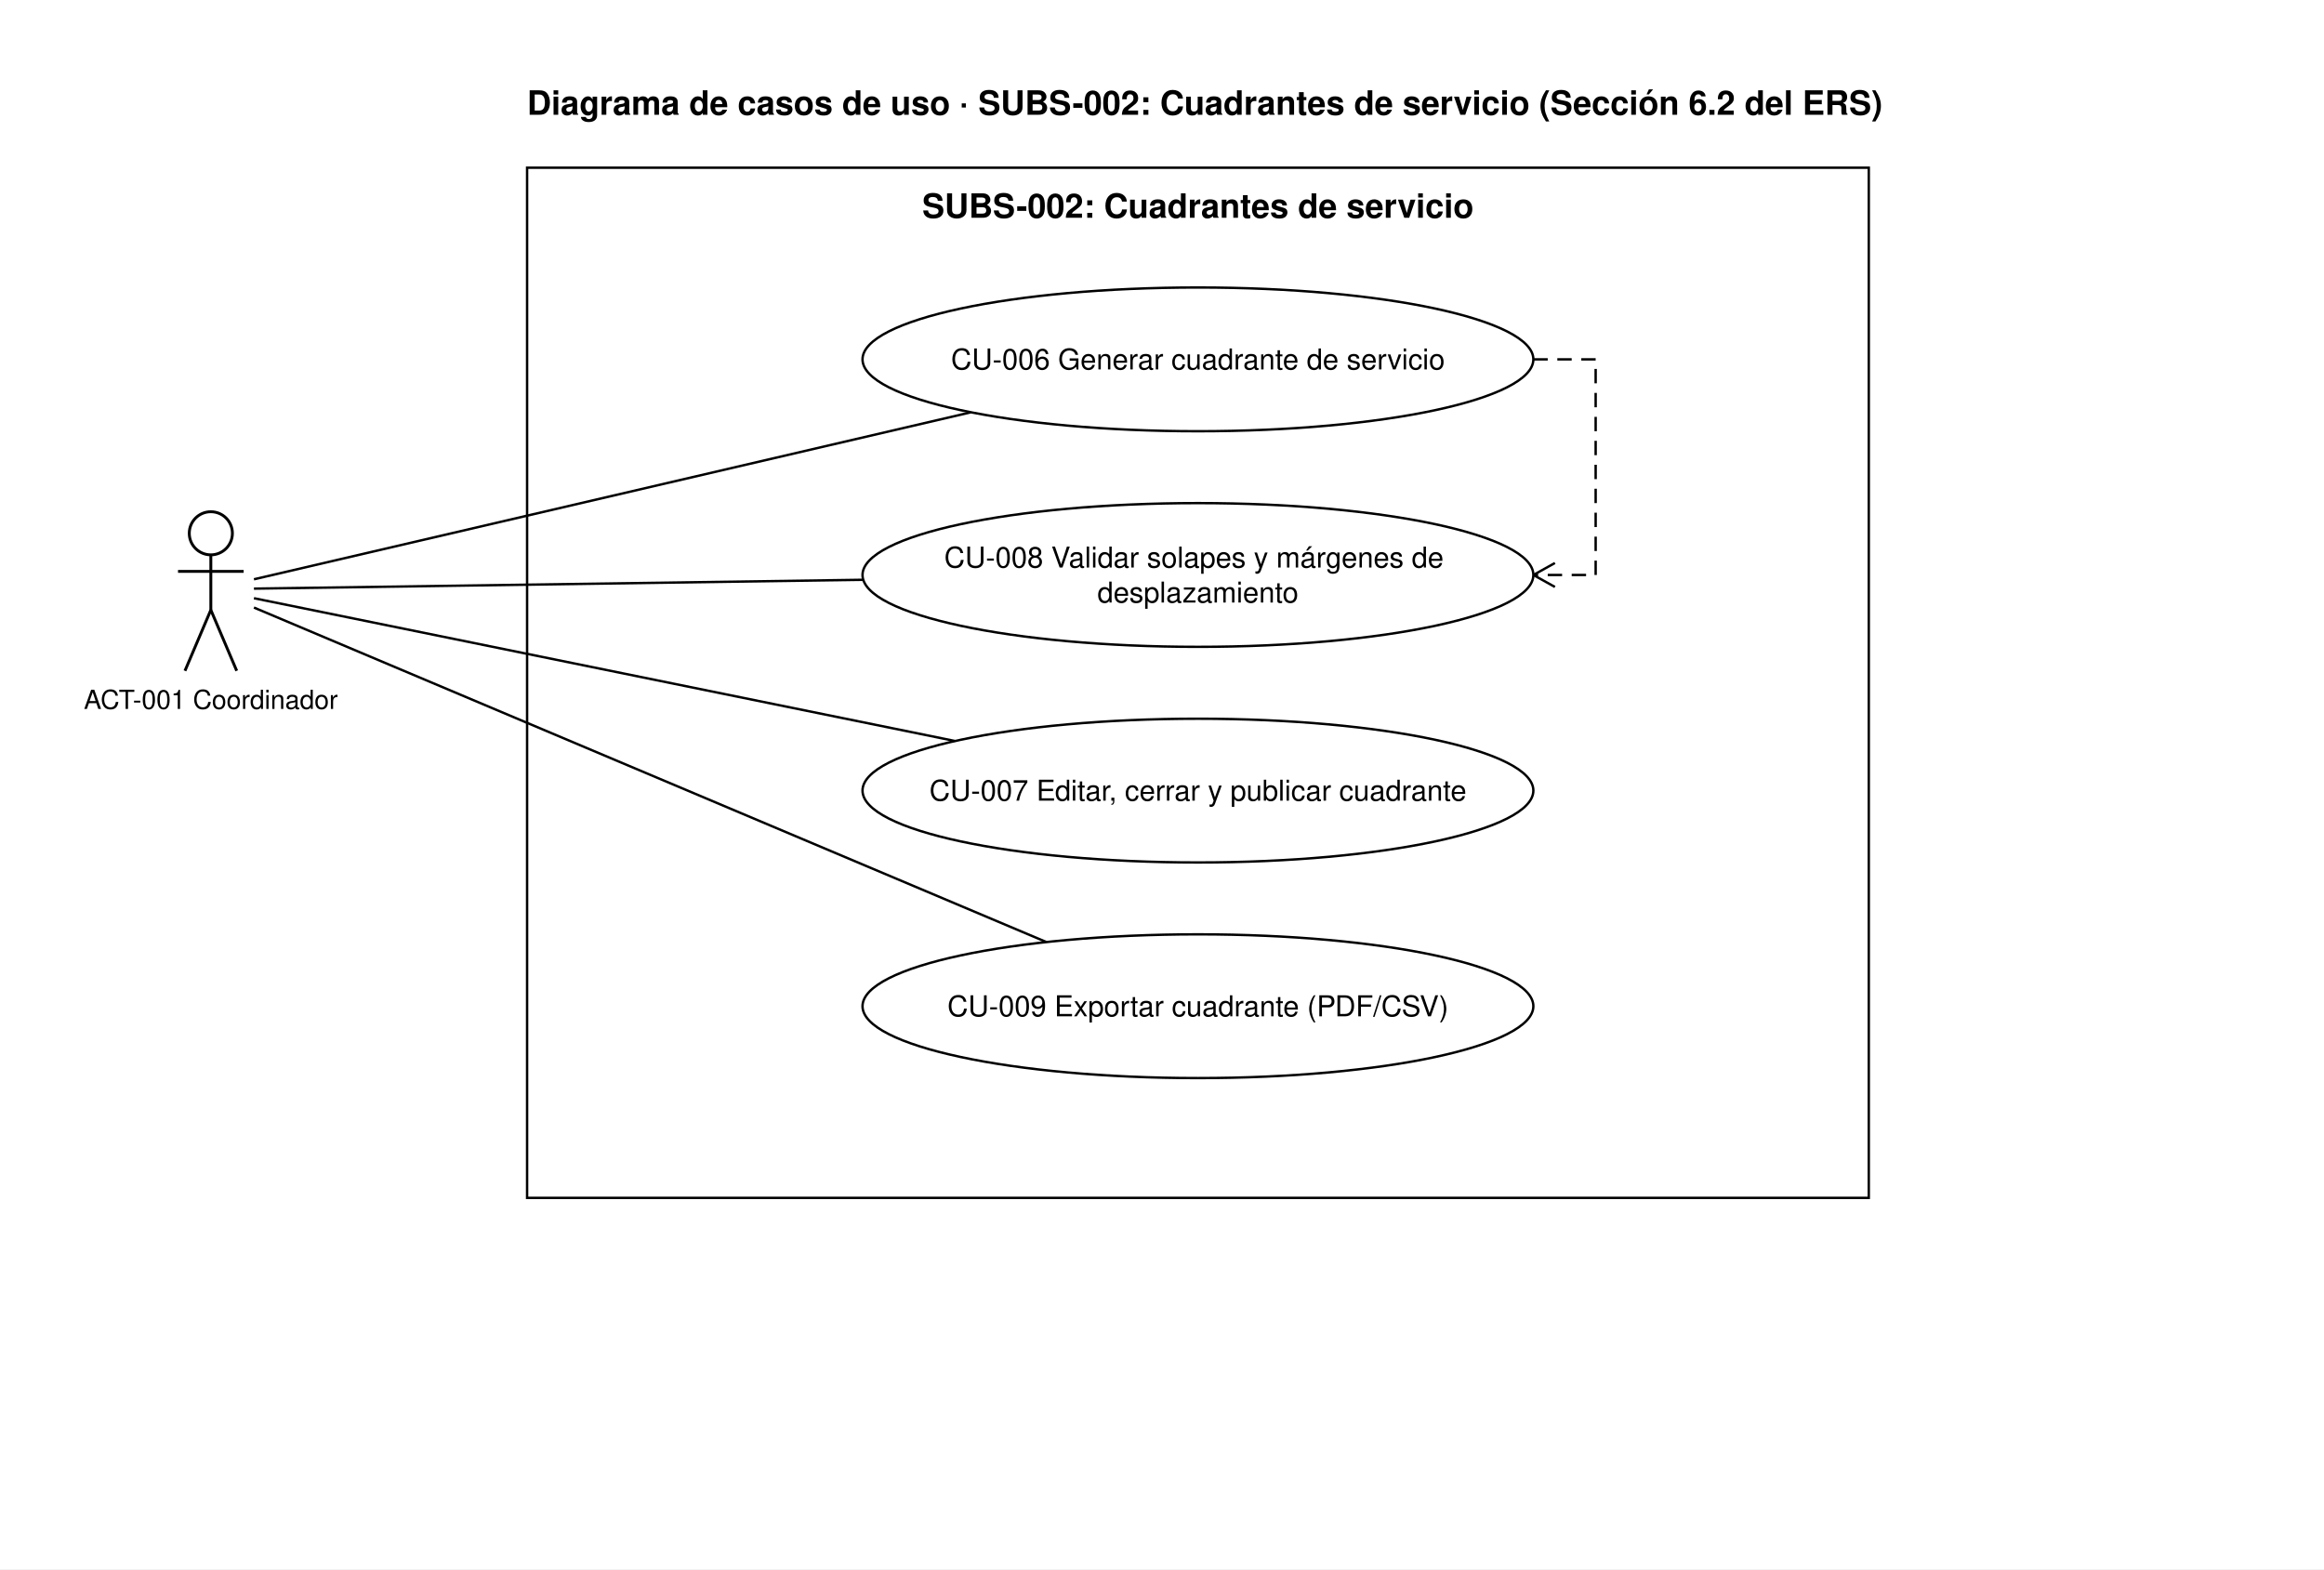
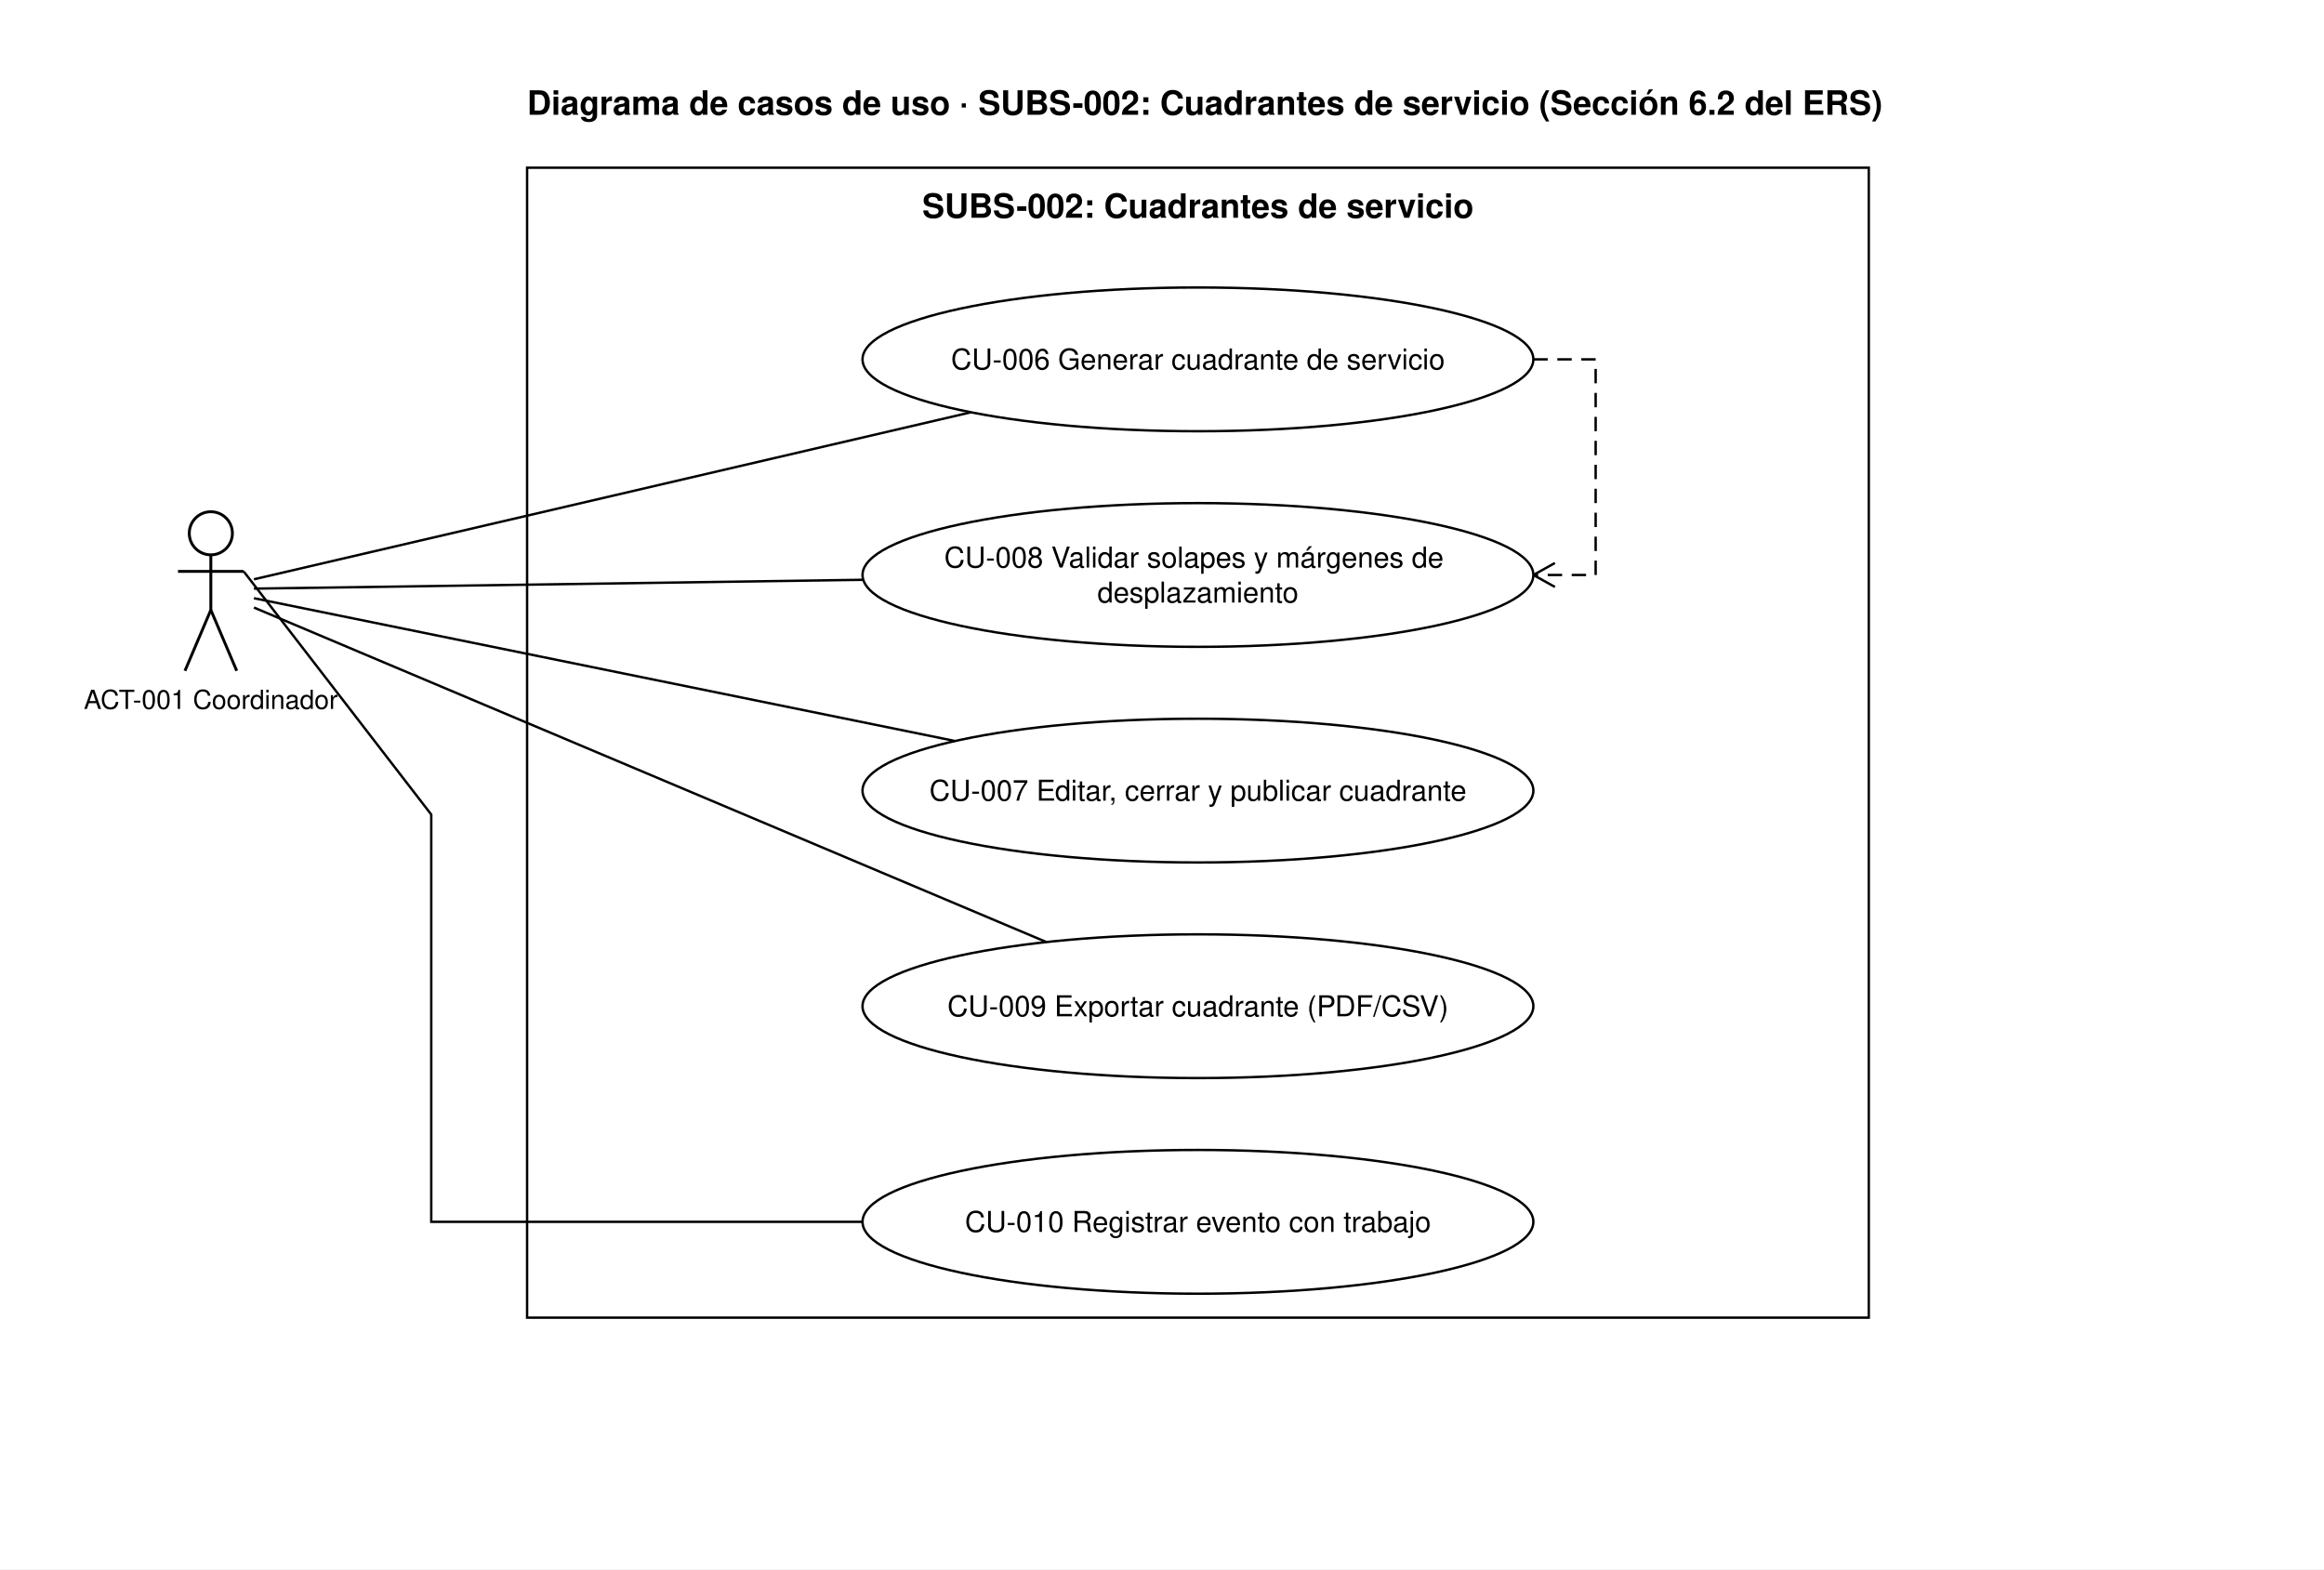
<svg xmlns="http://www.w3.org/2000/svg" viewBox="20.0 -10.0 970.0 655.0" width="970" height="655">
  <rect x="20.0" y="-10.0" width="970.0" height="655.0" fill="#ffffff" />
  <line x1="126.0" y1="231.8" x2="425.2" y2="162.1" stroke="#000000" stroke-width="1" />
  <line x1="126.0" y1="235.7" x2="380.3" y2="232.0" stroke="#000000" stroke-width="1" />
  <line x1="126.0" y1="239.7" x2="418.6" y2="299.3" stroke="#000000" stroke-width="1" />
  <line x1="126.0" y1="243.6" x2="456.7" y2="383.2" stroke="#000000" stroke-width="1" />
  <polyline points="660.0,140.0 686.0,140.0 686.0,230.0 660.0,230.0" fill="none" stroke="#000000" stroke-width="1" stroke-dasharray="6 4" />
  <polyline points="669.0,225.0 660.0,230.0 669.0,235.0" fill="none" stroke="#000000" stroke-width="1" />
+   <polyline points="121.7,228.5 200.0,330.0 200.0,500.0 380.0,500.0" fill="none" stroke="#000000" stroke-width="1" />
  <text x="240.0" y="37.9" font-family="Helvetica, Arial, sans-serif" font-size="14" text-anchor="start" fill="#000000" font-weight="bold">Diagrama de casos de uso · SUBS-002: Cuadrantes de servicio (Sección 6.2 del ERS)</text>
-   <rect x="240.0" y="60.0" width="560.0" height="430.0" fill="none" stroke="#000000" stroke-width="1" />
+   <rect x="240.0" y="60.0" width="560.0" height="480.0" fill="none" stroke="#000000" stroke-width="1" />
  <text x="520.0" y="80.9" font-family="Helvetica, Arial, sans-serif" font-size="14" text-anchor="middle" fill="#000000" font-weight="bold">
    <tspan x="520.0">SUBS-002: Cuadrantes de servicio</tspan>
  </text>
  <circle cx="108.0" cy="212.6" r="9.0" fill="#ffffff" stroke="#000000" stroke-width="1.2" />
  <line x1="108.0" y1="221.6" x2="108.0" y2="244.6" stroke="#000000" stroke-width="1.2" />
  <line x1="94.3" y1="228.5" x2="121.7" y2="228.5" stroke="#000000" stroke-width="1.2" />
  <line x1="108.0" y1="244.6" x2="97.2" y2="270.0" stroke="#000000" stroke-width="1.2" />
  <line x1="108.0" y1="244.6" x2="118.8" y2="270.0" stroke="#000000" stroke-width="1.2" />
  <text x="108.0" y="285.9" font-family="Helvetica, Arial, sans-serif" font-size="11" text-anchor="middle" fill="#000000">
    <tspan x="108.0">ACT-001 Coordinador</tspan>
  </text>
  <ellipse cx="520.0" cy="140.0" rx="140.0" ry="30.0" fill="#ffffff" stroke="#000000" stroke-width="1" />
  <text x="520.0" y="144.2" font-family="Helvetica, Arial, sans-serif" font-size="12" text-anchor="middle" fill="#000000">
    <tspan x="520.0">CU-006 Generar cuadrante de servicio</tspan>
  </text>
  <ellipse cx="520.0" cy="230.0" rx="140.0" ry="30.0" fill="#ffffff" stroke="#000000" stroke-width="1" />
  <text x="520.0" y="226.9" font-family="Helvetica, Arial, sans-serif" font-size="12" text-anchor="middle" fill="#000000">
    <tspan x="520.0">CU-008 Validar solapes y márgenes de</tspan>
    <tspan x="520.0" dy="14.6">desplazamiento</tspan>
  </text>
  <ellipse cx="520.0" cy="320.0" rx="140.0" ry="30.0" fill="#ffffff" stroke="#000000" stroke-width="1" />
  <text x="520.0" y="324.2" font-family="Helvetica, Arial, sans-serif" font-size="12" text-anchor="middle" fill="#000000">
    <tspan x="520.0">CU-007 Editar, cerrar y publicar cuadrante</tspan>
  </text>
  <ellipse cx="520.0" cy="410.0" rx="140.0" ry="30.0" fill="#ffffff" stroke="#000000" stroke-width="1" />
  <text x="520.0" y="414.2" font-family="Helvetica, Arial, sans-serif" font-size="12" text-anchor="middle" fill="#000000">
    <tspan x="520.0">CU-009 Exportar cuadrante (PDF/CSV)</tspan>
  </text>
+   <ellipse cx="520.0" cy="500.0" rx="140.0" ry="30.0" fill="#ffffff" stroke="#000000" stroke-width="1" />
+   <text x="520.0" y="504.2" font-family="Helvetica, Arial, sans-serif" font-size="12" text-anchor="middle" fill="#000000">
+     <tspan x="520.0">CU-010 Registrar evento con trabajo</tspan>
+   </text>
</svg>
